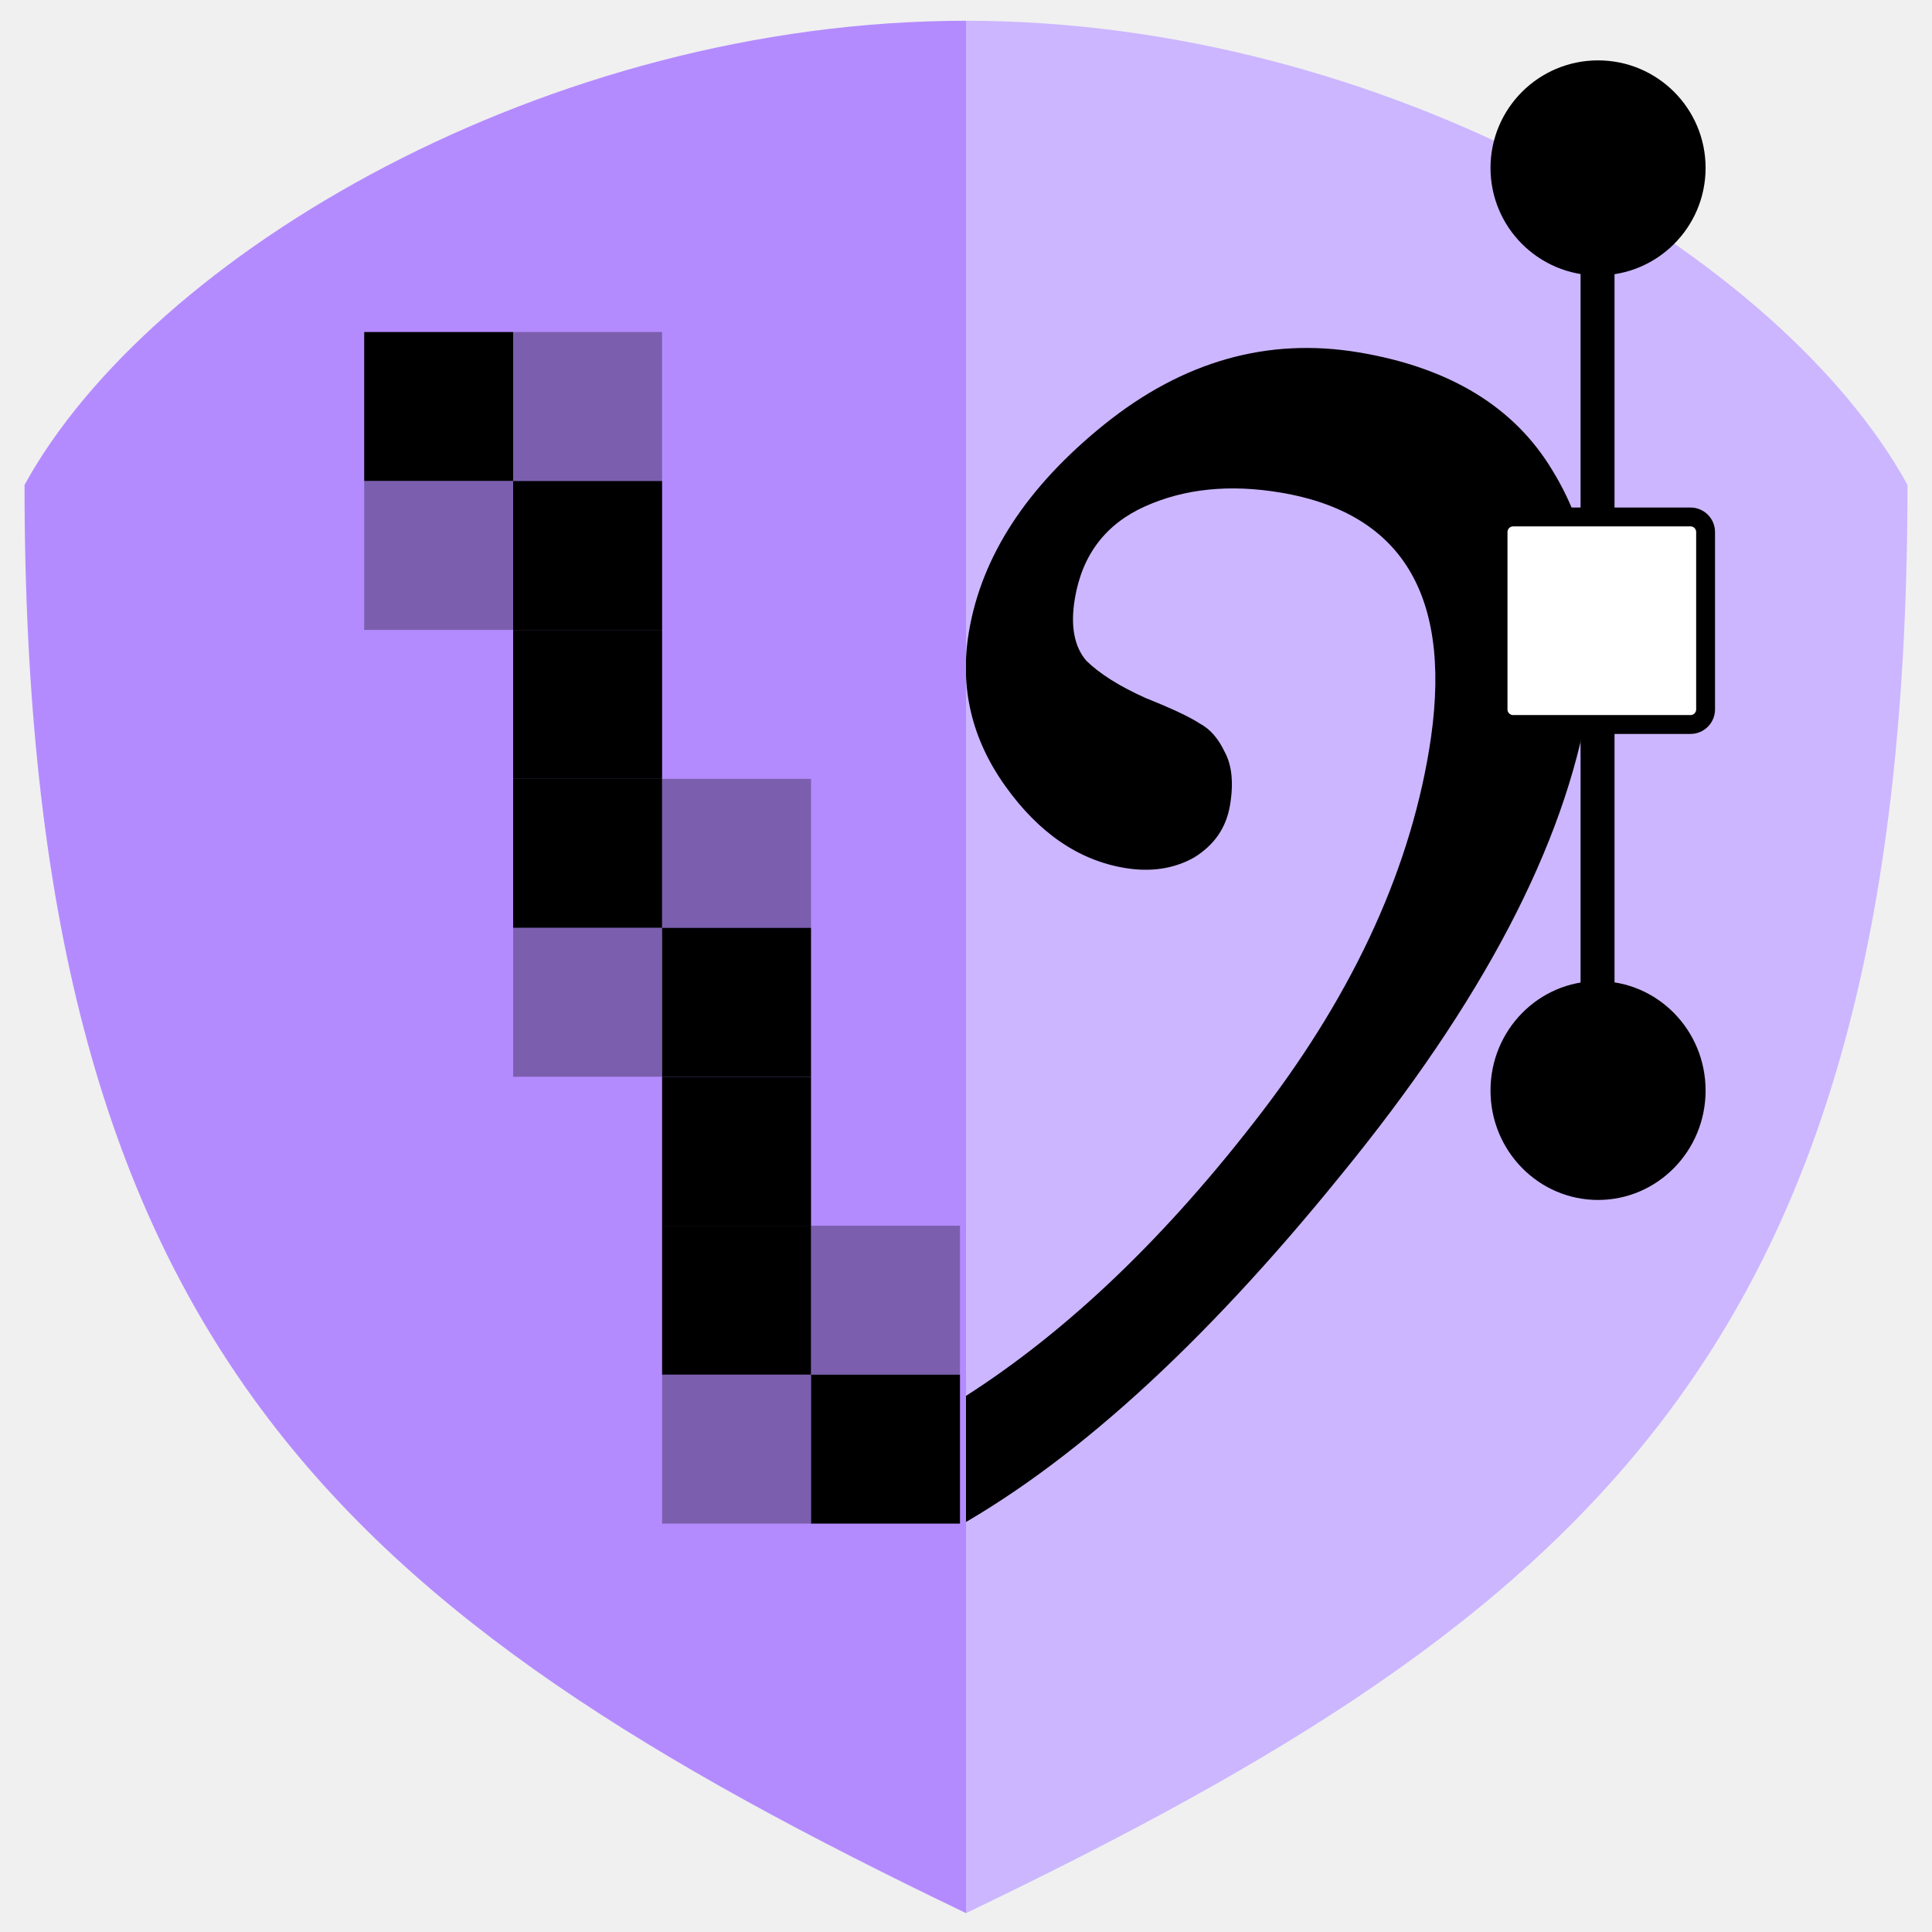
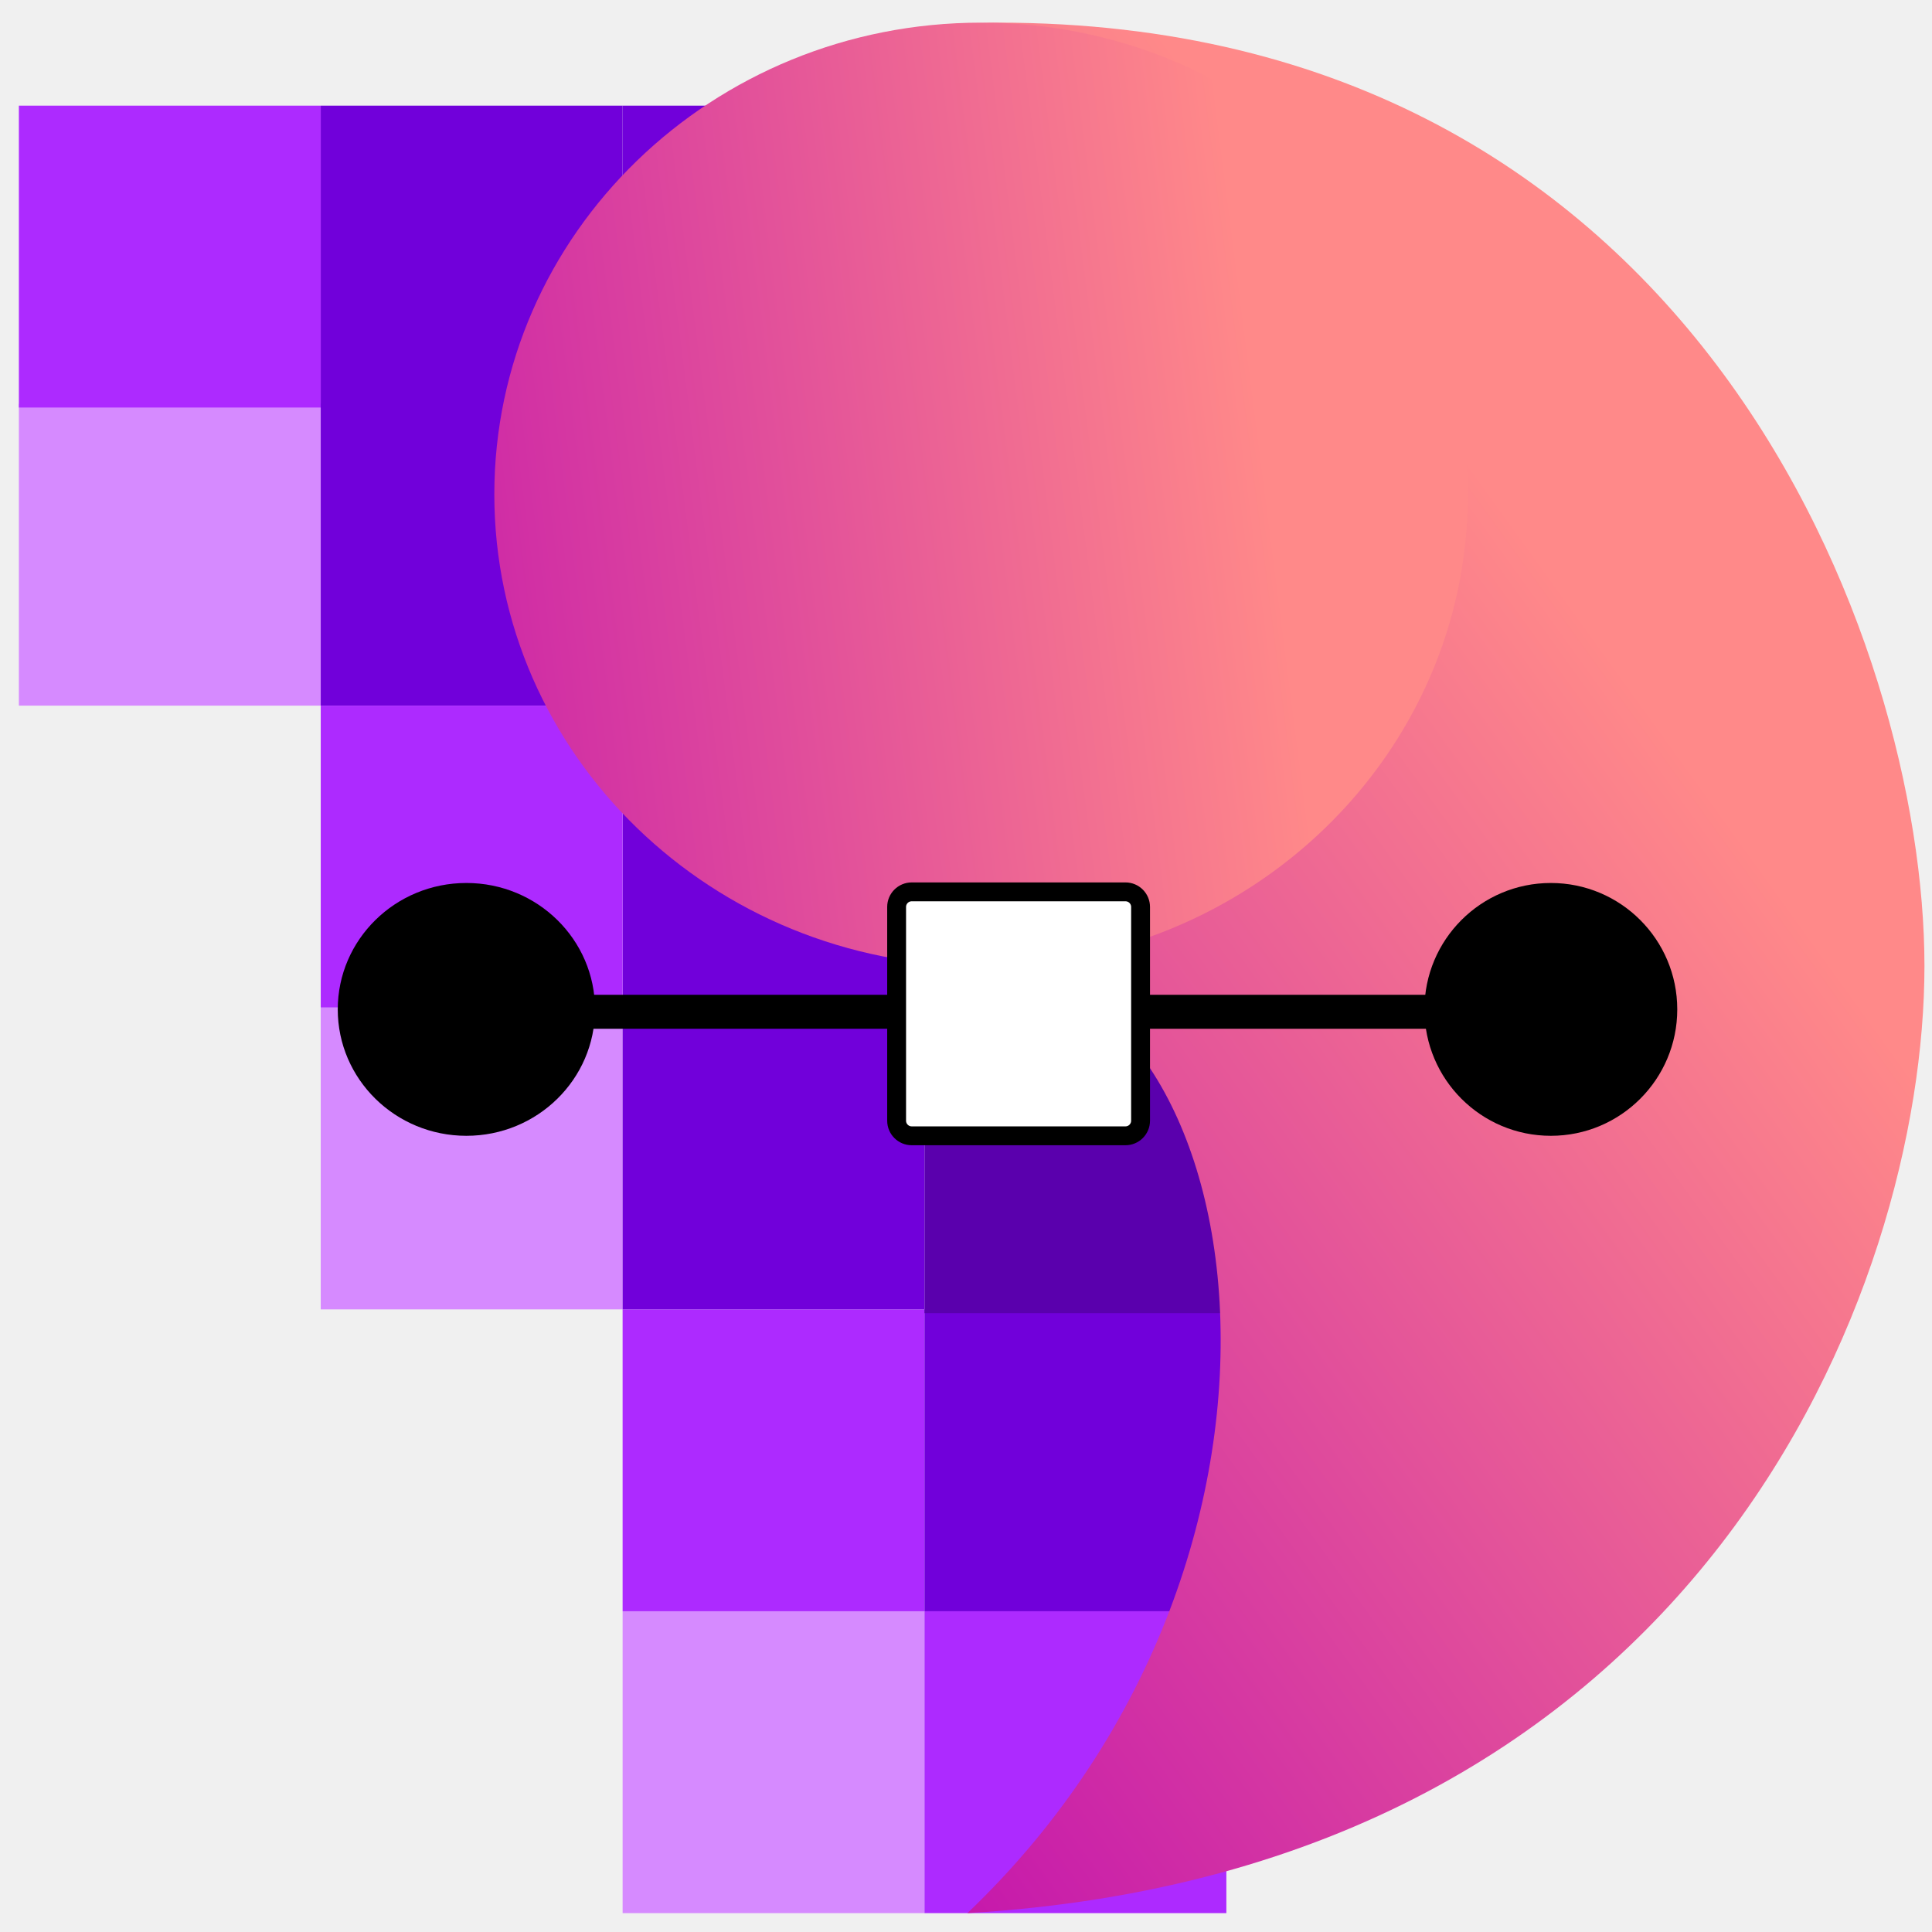
<svg xmlns="http://www.w3.org/2000/svg" width="512" height="512" viewBox="0 0 512 512" fill="none">
-   <g clip-path="url(#clip0_770_18067)">
-     <path d="M505.5 128.5C505.5 356.356 421.5 427.5 256 507V5.5C367 5.5 472 67.5 505.5 128.5Z" fill="#CCB6FF" />
-     <path d="M378.674 199.04C385.408 158.897 372.31 136.064 339.38 130.54C325.894 128.278 313.921 129.493 303.46 134.188C293 138.882 286.796 147.031 284.849 158.634C283.639 165.848 284.653 171.338 287.89 175.105C291.494 178.612 296.744 181.911 303.642 185.003C310.592 187.781 315.373 190.034 317.985 191.762C320.65 193.176 322.817 195.636 324.486 199.14C326.469 202.697 326.961 207.455 325.961 213.414C324.962 219.373 321.768 223.996 316.38 227.284C311.044 230.258 304.926 231.166 298.027 230.009C285.796 227.957 275.243 220.706 266.369 208.254C257.495 195.802 254.294 182.206 256.766 167.466C260.133 147.395 272.072 129.083 292.583 112.533C313.46 95.721 335.973 89.34 360.121 93.391C384.27 97.442 401.38 107.89 411.452 124.734C421.838 141.631 425.005 162.154 420.955 186.303C414.641 223.937 392.823 265.58 355.5 311.233C318.491 356.938 283.326 388.765 250.005 406.713C242.578 410.626 236.512 412.188 231.807 411.399C221.458 409.663 214.957 402.285 212.305 389.265L182.818 242.121C179.228 225.074 175.274 207.321 170.954 188.862C166.687 170.09 163.539 156.18 161.509 147.134C159.48 138.087 157.477 128.884 155.5 119.524C152.433 103.21 151.478 91.603 152.636 84.703C153.846 77.49 156.57 71.821 160.809 67.695C165.101 63.256 170.383 61.562 176.655 62.615C187.632 64.456 194.707 72.253 197.882 86.006C198.402 88.672 199.622 96.777 201.542 110.319C220.238 227.601 237.555 314.663 253.493 371.507C280.853 354.493 307.07 329.871 332.146 297.642C357.588 265.151 373.097 232.284 378.674 199.04Z" fill="black" />
-     <path d="M6.5 128.5C6.5 356.356 90.5 427.5 256 507V5.5C145 5.5 40 67.5 6.5 128.5Z" fill="#B48BFF" />
-     <rect x="214.934" y="364.298" width="39.473" height="39.473" fill="black" />
-     <rect x="214.934" y="324.825" width="39.473" height="39.473" fill="black" fill-opacity="0.32" />
-     <rect x="175.461" y="206.408" width="39.473" height="39.473" fill="black" fill-opacity="0.32" />
-     <rect x="135.988" y="87.99" width="39.473" height="39.473" fill="black" fill-opacity="0.32" />
-     <rect x="96.516" y="127.463" width="39.473" height="39.473" fill="black" fill-opacity="0.32" />
-     <rect x="135.988" y="245.88" width="39.473" height="39.473" fill="black" fill-opacity="0.32" />
-     <rect x="175.461" y="364.298" width="39.473" height="39.473" fill="black" fill-opacity="0.32" />
-     <rect x="175.461" y="324.825" width="39.473" height="39.473" fill="black" />
-     <rect x="175.461" y="285.353" width="39.473" height="39.473" fill="black" />
-     <rect x="175.461" y="245.88" width="39.473" height="39.473" fill="black" />
-     <rect x="135.988" y="206.408" width="39.473" height="39.473" fill="black" />
-     <rect x="135.988" y="166.935" width="39.473" height="39.473" fill="black" />
-     <rect x="135.988" y="127.463" width="39.473" height="39.473" fill="black" />
-     <rect x="96.516" y="87.99" width="39.473" height="39.473" fill="black" />
-     <line x1="423.365" y1="289.053" x2="423.365" y2="44.817" stroke="black" stroke-width="9" />
-     <rect x="397" y="137" width="55" height="55" rx="4" fill="white" stroke="black" stroke-width="5" />
-     <ellipse cx="423.5" cy="289" rx="28.5" ry="29" fill="black" />
-     <circle cx="423.5" cy="44.5" r="28.5" fill="black" />
-   </g>
+   <rect x="165" y="427" width="80" height="80" fill="#D68AFF" />
+   <rect x="85" y="267" width="80" height="80" fill="#D68AFF" />
+   <rect x="5" y="107" width="80" height="80" fill="#D68AFF" />
+   <rect x="165" y="347" width="80" height="80" fill="#AD2AFF" />
+   <rect x="245" y="427" width="80" height="80" fill="#AD2AFF" />
+   <rect x="245" y="347" width="80" height="80" fill="#7100DA" />
+   <rect x="245" y="268" width="80" height="80" fill="#5A00AD" />
+   <rect x="85" y="107" width="80" height="80" fill="#7100DA" />
+   <rect x="85" y="28" width="80" height="80" fill="#7100DA" />
+   <rect x="165" y="28" width="80" height="80" fill="#7100DA" />
+   <rect x="5" y="28" width="80" height="80" fill="#AD2AFF" />
+   <rect x="165" y="267" width="80" height="80" fill="#7100DA" />
+   <rect x="165" y="188" width="80" height="80" fill="#7100DA" />
+   <rect x="85" y="187" width="80" height="80" fill="#AD2AFF" />
+   <path d="M510 255.977C510 341.22 450.971 495.495 256.375 507C358 410 332.074 255.977 259.038 255.977C164.992 255.977 162.95 6 264.5 6C449.591 6 510 170.734 510 255.977Z" fill="url(#paint0_linear_812_2)" />
+   <path d="M389 131C389 200.036 331.245 256 260 256C188.755 256 131 200.036 131 131C131 61.964 188.755 6 260 6C331.245 6 389 61.964 389 131Z" fill="url(#paint1_linear_812_2)" />
+   <line x1="123.534" y1="268.131" x2="410.619" y2="268.131" stroke="black" stroke-width="9" />
+   <rect x="302.263" y="236.351" width="64.649" height="64.649" rx="4" transform="rotate(90 302.263 236.351)" fill="white" stroke="black" stroke-width="5" />
+   <ellipse cx="123.596" cy="267.5" rx="33.5" ry="34.088" transform="rotate(90 123.596 267.5)" fill="black" />
+   <circle cx="410.991" cy="267.5" r="33.5" transform="rotate(90 410.991 267.5)" fill="black" />
  <defs>
-     <clipPath id="clip0_770_18067">
-       <rect width="512" height="512" fill="white" />
-     </clipPath>
+     <linearGradient id="paint0_linear_812_2" x1="465.978" y1="227.737" x2="135.632" y2="466.215" gradientUnits="userSpaceOnUse">
+       <stop stop-color="#FF8989" />
+       <stop offset="1" stop-color="#B900B3" />
+     </linearGradient>
+     <linearGradient id="paint1_linear_812_2" x1="328.5" y1="70" x2="27.5" y2="108.5" gradientUnits="userSpaceOnUse">
+       <stop stop-color="#FF8989" />
+       <stop offset="1" stop-color="#B900B3" />
+     </linearGradient>
  </defs>
</svg>
